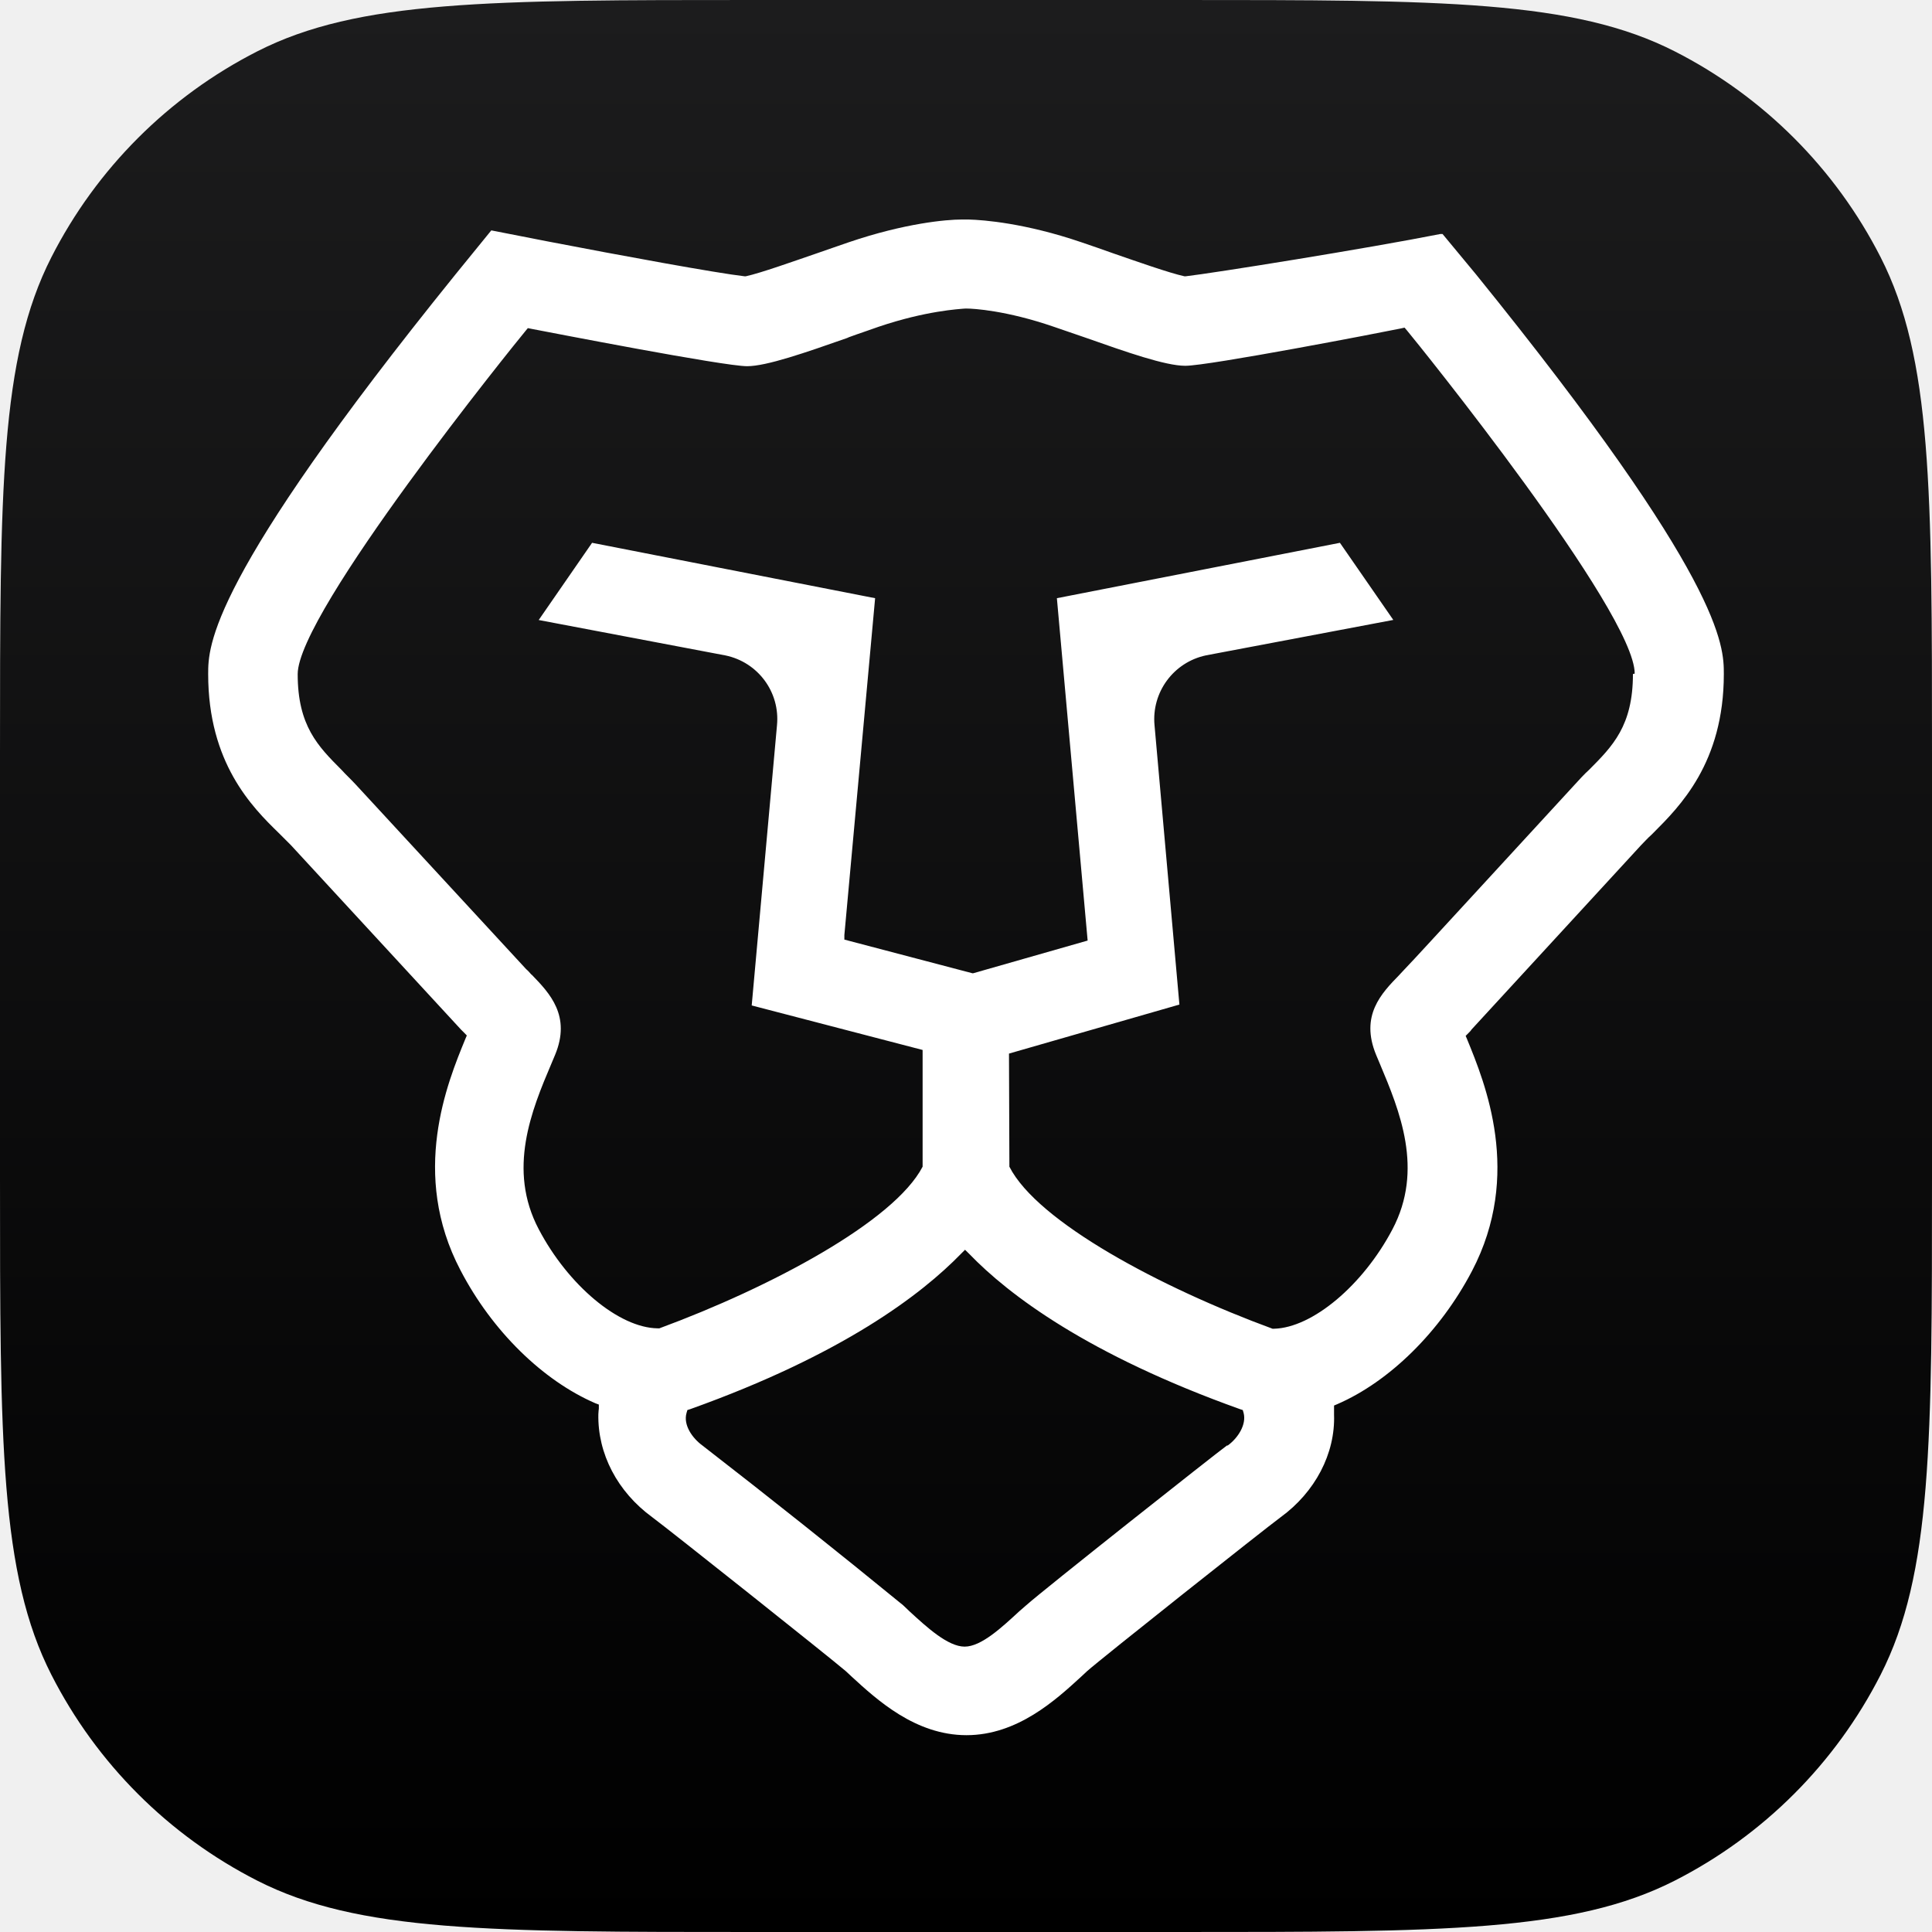
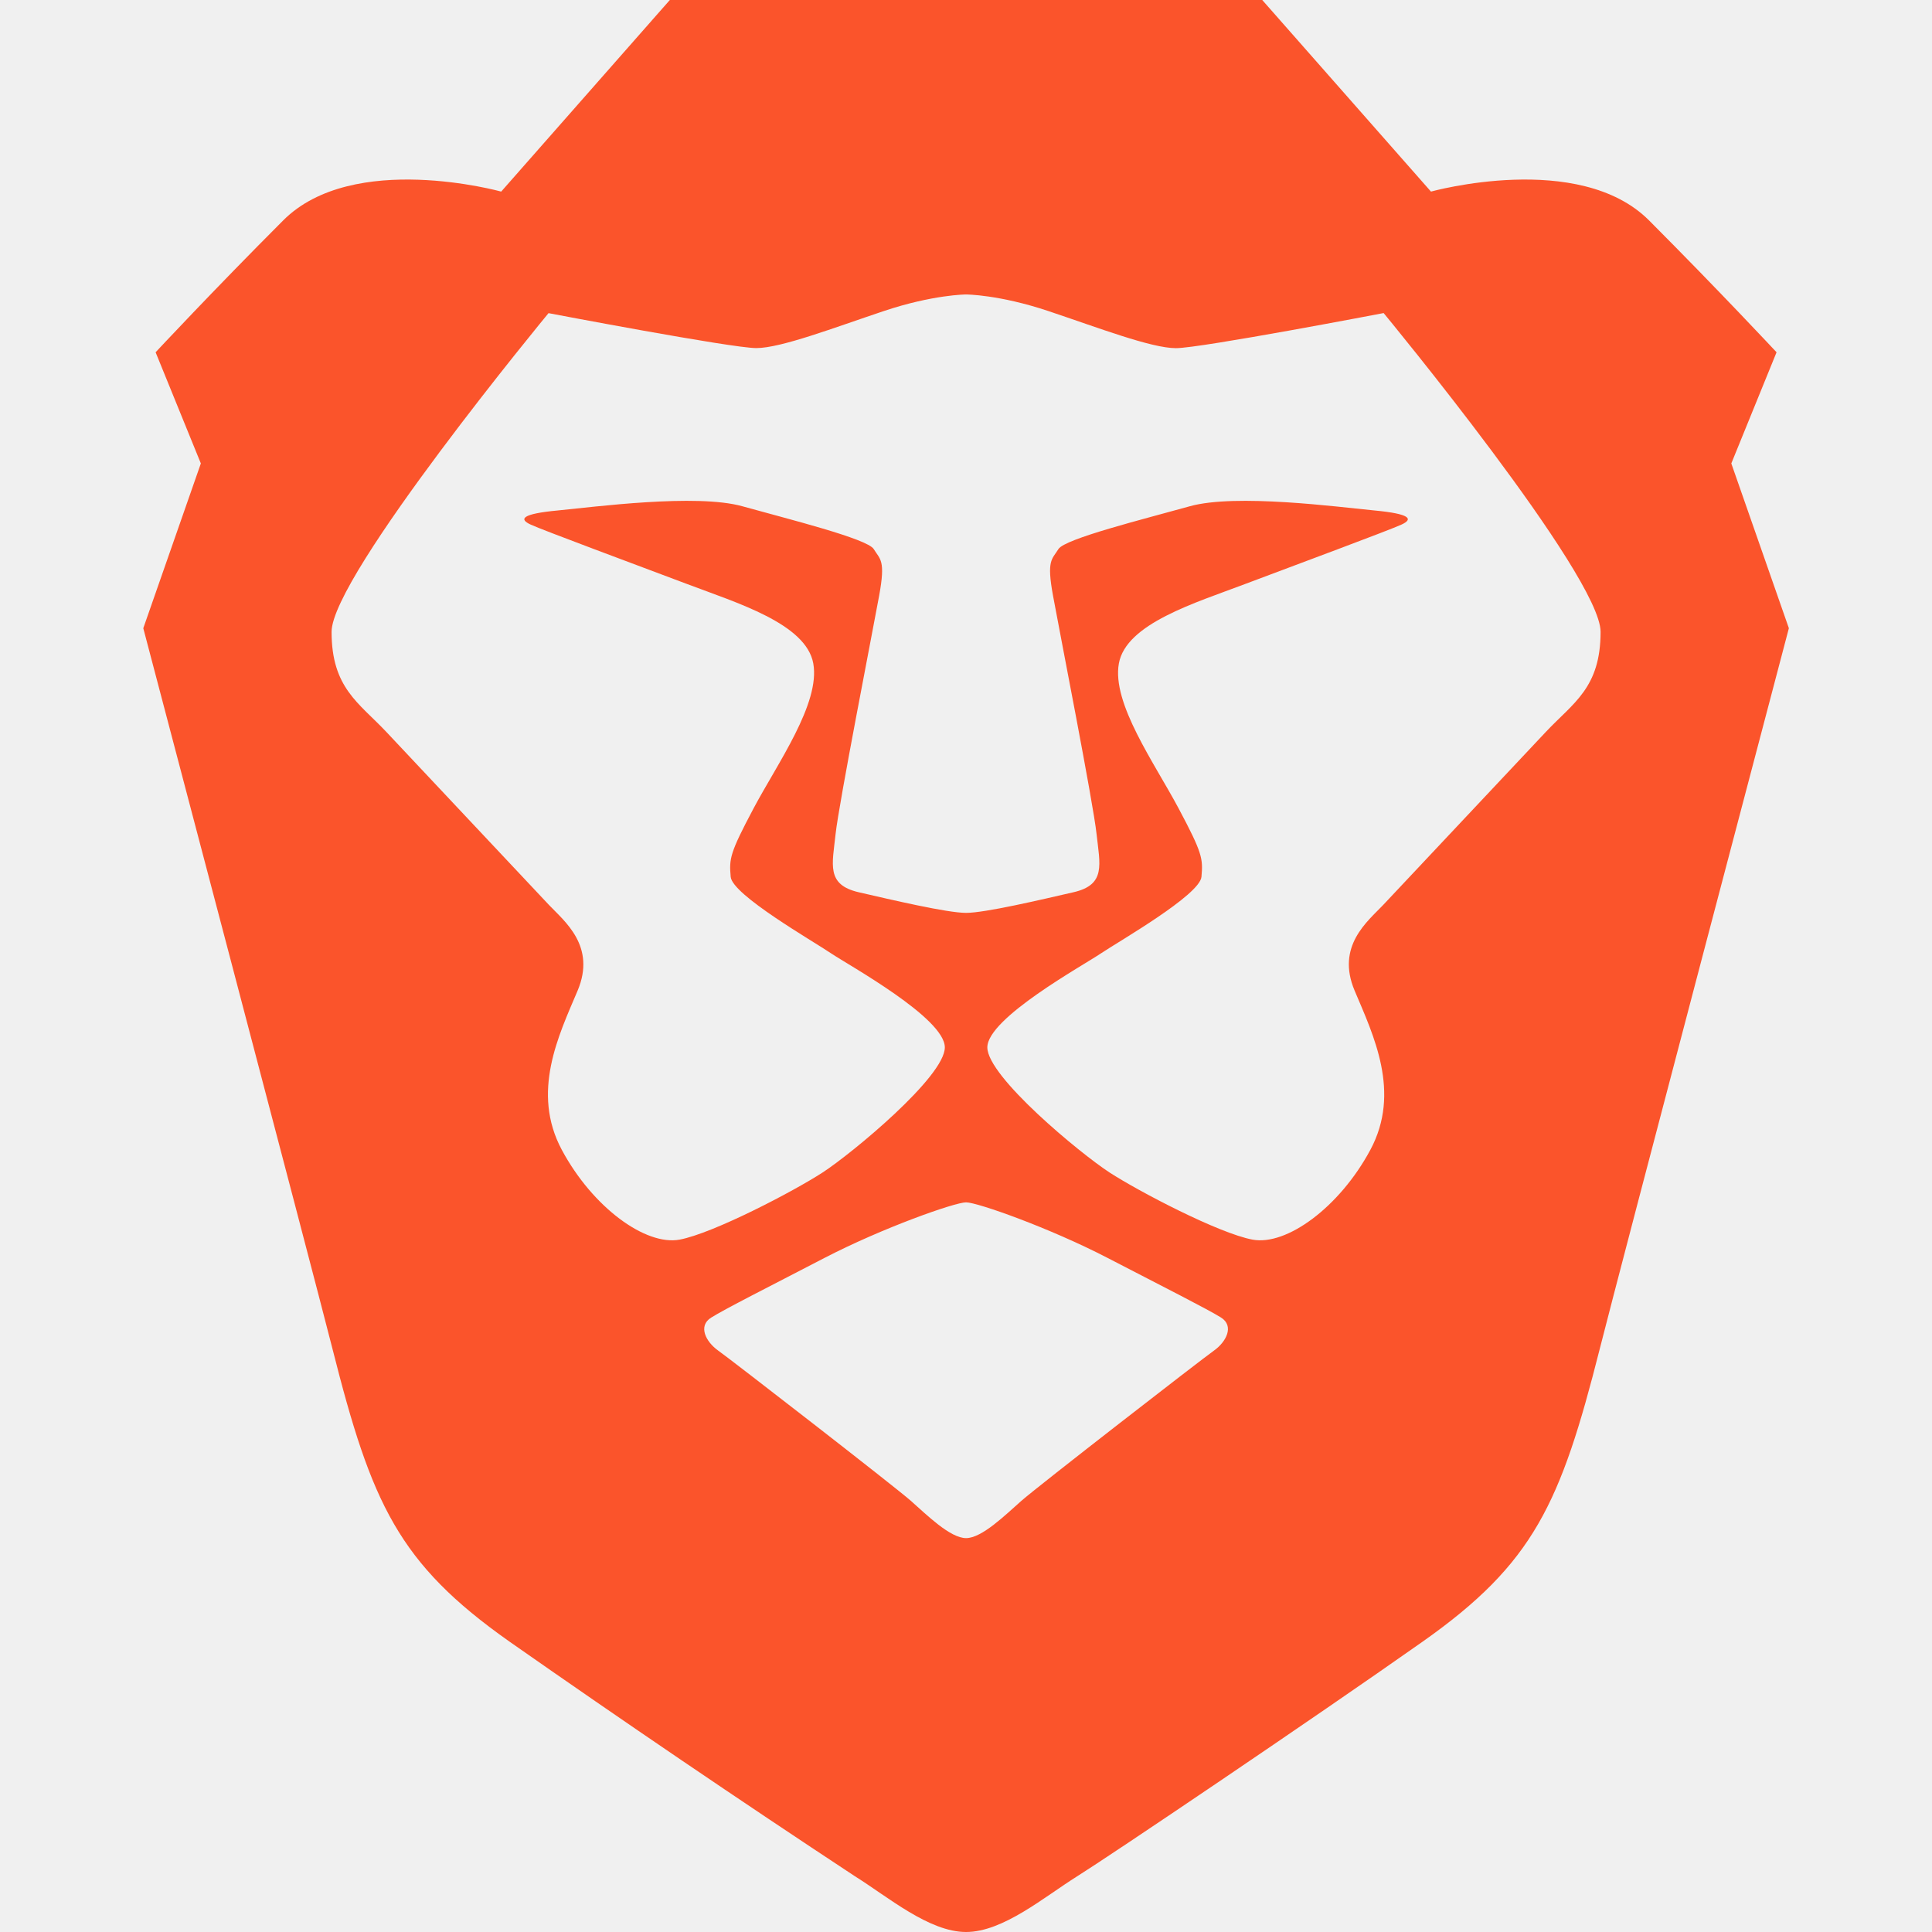
- <svg xmlns="http://www.w3.org/2000/svg" fill="none" viewBox="0 0 24 24">
-   <path fill="url(#a)" d="M0 9.366c0-3.278 0-4.918.638-6.17A5.85 5.85 0 0 1 3.196.638C4.448 0 6.088 0 9.366 0h5.268c3.279 0 4.918 0 6.17.638a5.85 5.85 0 0 1 2.558 2.558C24 4.448 24 6.088 24 9.366v5.268c0 3.279 0 4.918-.638 6.17a5.85 5.85 0 0 1-2.558 2.558c-1.252.638-2.891.638-6.17.638H9.366c-3.278 0-4.918 0-6.17-.638a5.85 5.85 0 0 1-2.558-2.558C0 19.552 0 17.913 0 14.634z" />
-   <path fill="#fff" d="M17.892 2.907c-.91.18-2.814.485-3.162.525h-.017c-.185-.04-.601-.187-.876-.282q-.21-.075-.405-.141c-.696-.237-1.213-.277-1.398-.282h-.09c-.186 0-.702.045-1.399.282-.135.045-.27.095-.404.14-.281.096-.691.243-.876.283h-.017c-.349-.04-1.517-.254-2.455-.435l-.69-.135-.445.547C2.586 7.211 2.586 8.03 2.586 8.373c0 1.105.545 1.652.876 1.974l.017.017.135.135 2.112 2.29.04.04.033.034-.017.04c-.225.546-.69 1.68-.062 2.876.393.756 1.023 1.37 1.674 1.652l.045.017v.051s-.006.045-.006.068c-.01.49.236.964.669 1.28.213.158 2.207 1.743 2.404 1.912l.073.068c.314.288.792.728 1.427.728.634 0 1.112-.44 1.426-.728l.073-.068c.191-.169 2.191-1.754 2.404-1.912.427-.31.68-.79.663-1.274v-.113l.04-.017c.651-.282 1.28-.903 1.673-1.653.63-1.201.163-2.335-.061-2.882l-.017-.04.034-.034.027-.028.012-.017 2.106-2.29c.045-.045.084-.09.13-.13l.022-.022c.326-.327.876-.869.876-1.974 0-.35 0-1.162-3.078-4.964l-.416-.502zm-2.651 15.05c-.146.106-2.28 1.793-2.494 1.985l-.084.073c-.214.197-.472.44-.68.44s-.472-.243-.68-.434l-.084-.08a122 122 0 0 0-2.494-1.985c-.123-.09-.241-.254-.196-.406l.01-.034.035-.011c1.893-.677 2.87-1.422 3.364-1.93l.05-.05.051.05c.489.508 1.472 1.253 3.365 1.93l.034.011.01.034c.04.147-.072.316-.196.406zm5.044-9.584c0 .643-.253.897-.545 1.19-.062.056-.118.118-.18.186l-1.224 1.331c-.416.451-.792.863-.887.96l-.057.061-.01.011c-.22.226-.49.502-.287.993l.045.107c.247.587.55 1.315.157 2.06-.365.693-.994 1.223-1.472 1.234h-.017c-1.381-.507-2.92-1.325-3.269-2.013v-.023l-.005-1.382 2.117-.609-.309-3.469a.81.81 0 0 1 .64-.869l2.326-.44-.663-.958-3.516.688.382 4.253-1.421.406h-.011l-1.59-.418v-.056l.382-4.185-3.516-.688-.663.959 2.32.44c.404.084.68.456.64.868l-.314 3.48 2.123.553v1.45c-.354.682-1.893 1.5-3.27 2.008H8.17c-.483-.006-1.112-.536-1.477-1.23-.393-.744-.09-1.478.157-2.059l.045-.107c.202-.485-.067-.767-.286-.993l-.012-.01s-.039-.046-.061-.063L4.423 9.75c-.062-.068-.124-.124-.18-.186-.292-.293-.545-.547-.545-1.19 0-.767 2.713-4.123 2.831-4.264l.028-.034.05.01c.242.046 2.382.463 2.674.463.242 0 .725-.169 1.242-.35l.022-.01c.124-.046.247-.085.37-.13.585-.198 1-.22 1.074-.226h.022c.079 0 .489.023 1.079.226l.393.135c.511.18.994.35 1.241.35.292 0 2.427-.412 2.674-.463l.05-.011.029.034c.118.14 2.83 3.497 2.83 4.264z" />
-   <defs>
-     <linearGradient id="a" x1="12" x2="12" y1="0" y2="24" gradientUnits="userSpaceOnUse">
-       <stop stop-color="#1c1c1d" />
-       <stop offset="1" />
-     </linearGradient>
-   </defs>
+ <svg xmlns="http://www.w3.org/2000/svg" fill="#FB542B" viewBox="0 0 24 24">
+   <path d="M15.68 0l2.096 2.38s1.84-.512 2.709.358c.868.87 1.584 1.638 1.584 1.638l-.562 1.381.715 2.047s-2.104 7.98-2.35 8.955c-.486 1.919-.818 2.66-2.198 3.633-1.38.972-3.884 2.66-4.293 2.916-.409.256-.92.692-1.38.692-.46 0-.97-.436-1.38-.692a185.796 185.796 0 01-4.293-2.916c-1.38-.973-1.712-1.714-2.197-3.633-.247-.975-2.351-8.955-2.351-8.955l.715-2.047-.562-1.381s.716-.768 1.585-1.638c.868-.87 2.708-.358 2.708-.358L8.321 0h7.36zm-3.679 14.936c-.14 0-1.038.317-1.758.69-.72.373-1.242.637-1.409.742-.167.104-.065.301.087.409.152.107 2.194 1.69 2.393 1.866.198.175.489.464.687.464.198 0 .49-.29.688-.464.198-.175 2.24-1.759 2.392-1.866.152-.108.254-.305.087-.41-.167-.104-.689-.368-1.41-.741-.72-.373-1.617-.69-1.757-.69zm0-11.278s-.409.001-1.022.206-1.278.46-1.584.46c-.307 0-2.581-.434-2.581-.434S4.119 7.152 4.119 7.849c0 .697.339.881.68 1.243l2.02 2.149c.192.203.59.511.356 1.066-.235.555-.58 1.26-.196 1.977.384.716 1.042 1.194 1.464 1.115.421-.08 1.412-.598 1.776-.834.364-.237 1.518-1.19 1.518-1.554 0-.365-1.193-1.02-1.413-1.168-.22-.15-1.226-.725-1.247-.95-.02-.227-.012-.293.284-.851.297-.559.831-1.304.742-1.8-.089-.495-.95-.753-1.565-.986-.615-.232-1.799-.671-1.947-.74-.148-.068-.11-.133.339-.175.448-.043 1.719-.212 2.292-.052.573.16 1.552.403 1.632.532.079.13.149.134.067.579-.081.445-.5 2.581-.541 2.96-.04.38-.12.63.288.724.409.094 1.097.256 1.333.256s.924-.162 1.333-.256c.408-.093.329-.344.288-.723-.04-.38-.46-2.516-.541-2.961-.082-.445-.012-.45.067-.579.08-.129 1.059-.372 1.632-.532.573-.16 1.845.009 2.292.052.449.042.487.107.339.175-.148.069-1.332.508-1.947.74-.615.233-1.476.49-1.565.986-.09.496.445 1.241.742 1.8.297.558.304.624.284.85-.02.226-1.026.802-1.247.95-.22.15-1.413.804-1.413 1.169 0 .364 1.154 1.317 1.518 1.554.364.236 1.355.755 1.776.834.422.079 1.08-.4 1.464-1.115.384-.716.039-1.422-.195-1.977-.235-.555.163-.863.355-1.066l2.02-2.149c.341-.362.68-.546.68-1.243 0-.697-2.695-3.96-2.695-3.96s-2.274.436-2.58.436c-.307 0-.972-.256-1.585-.461-.613-.205-1.022-.206-1.022-.206z" />
</svg>
